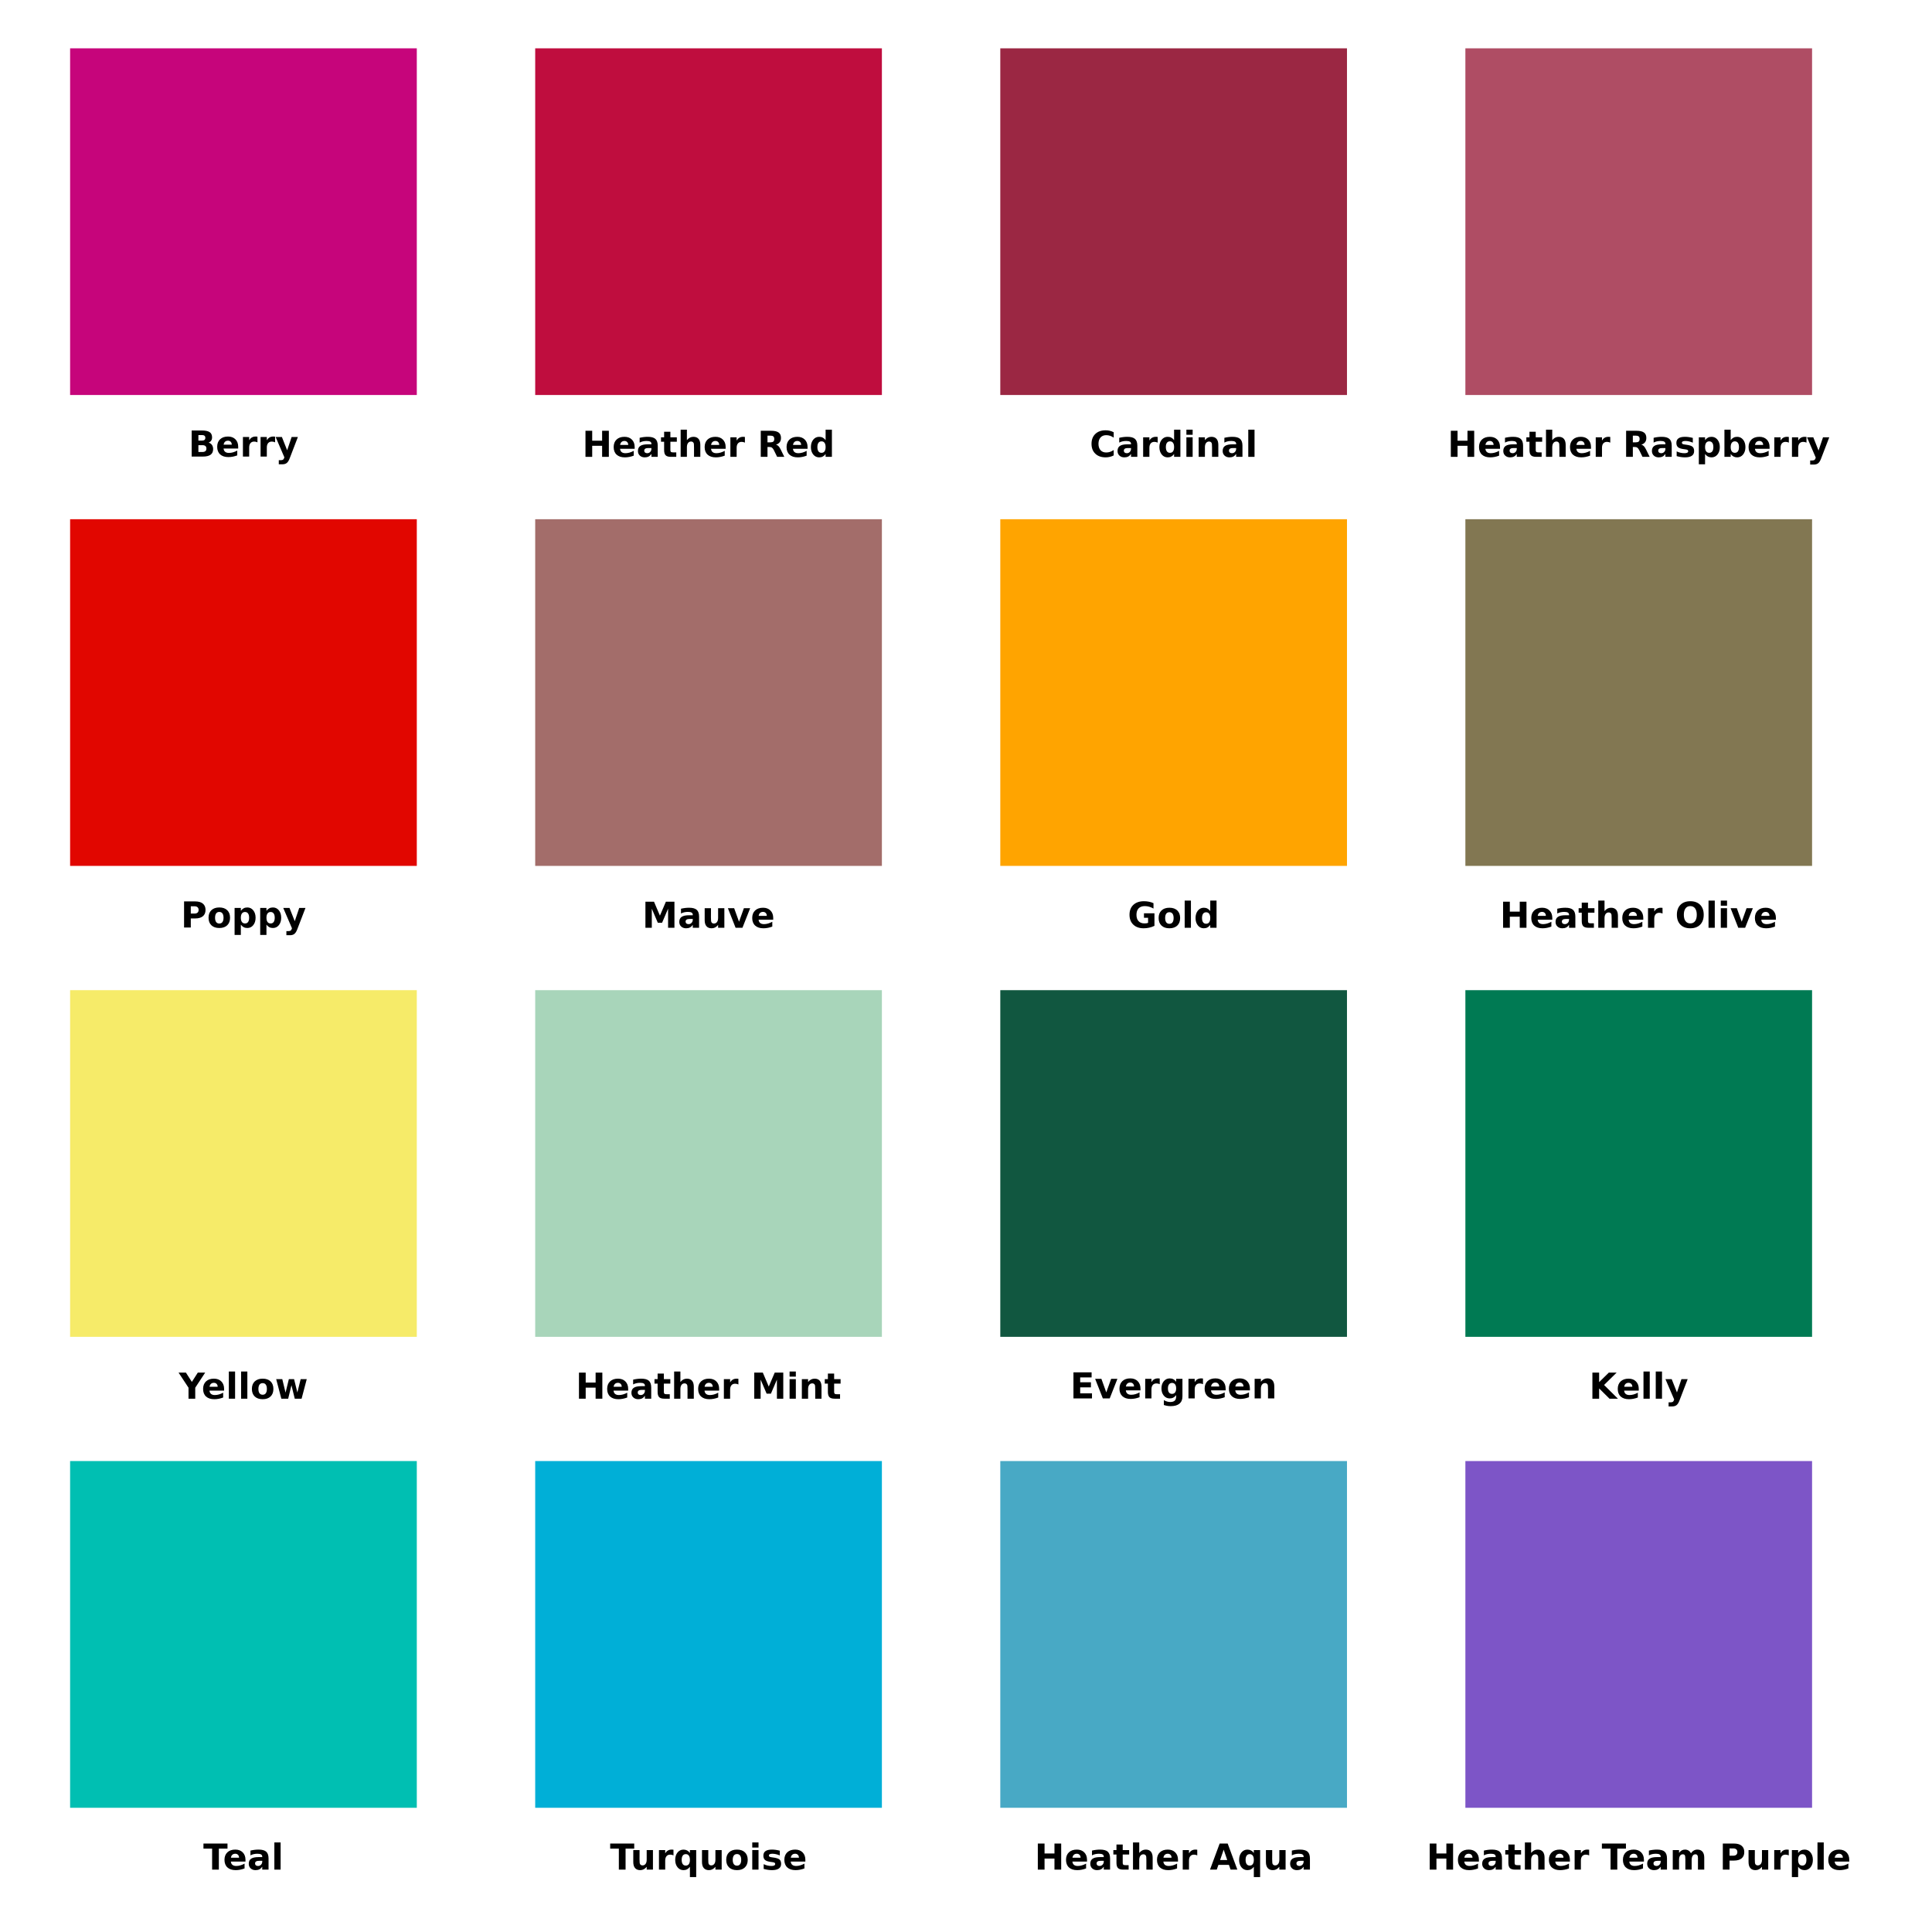
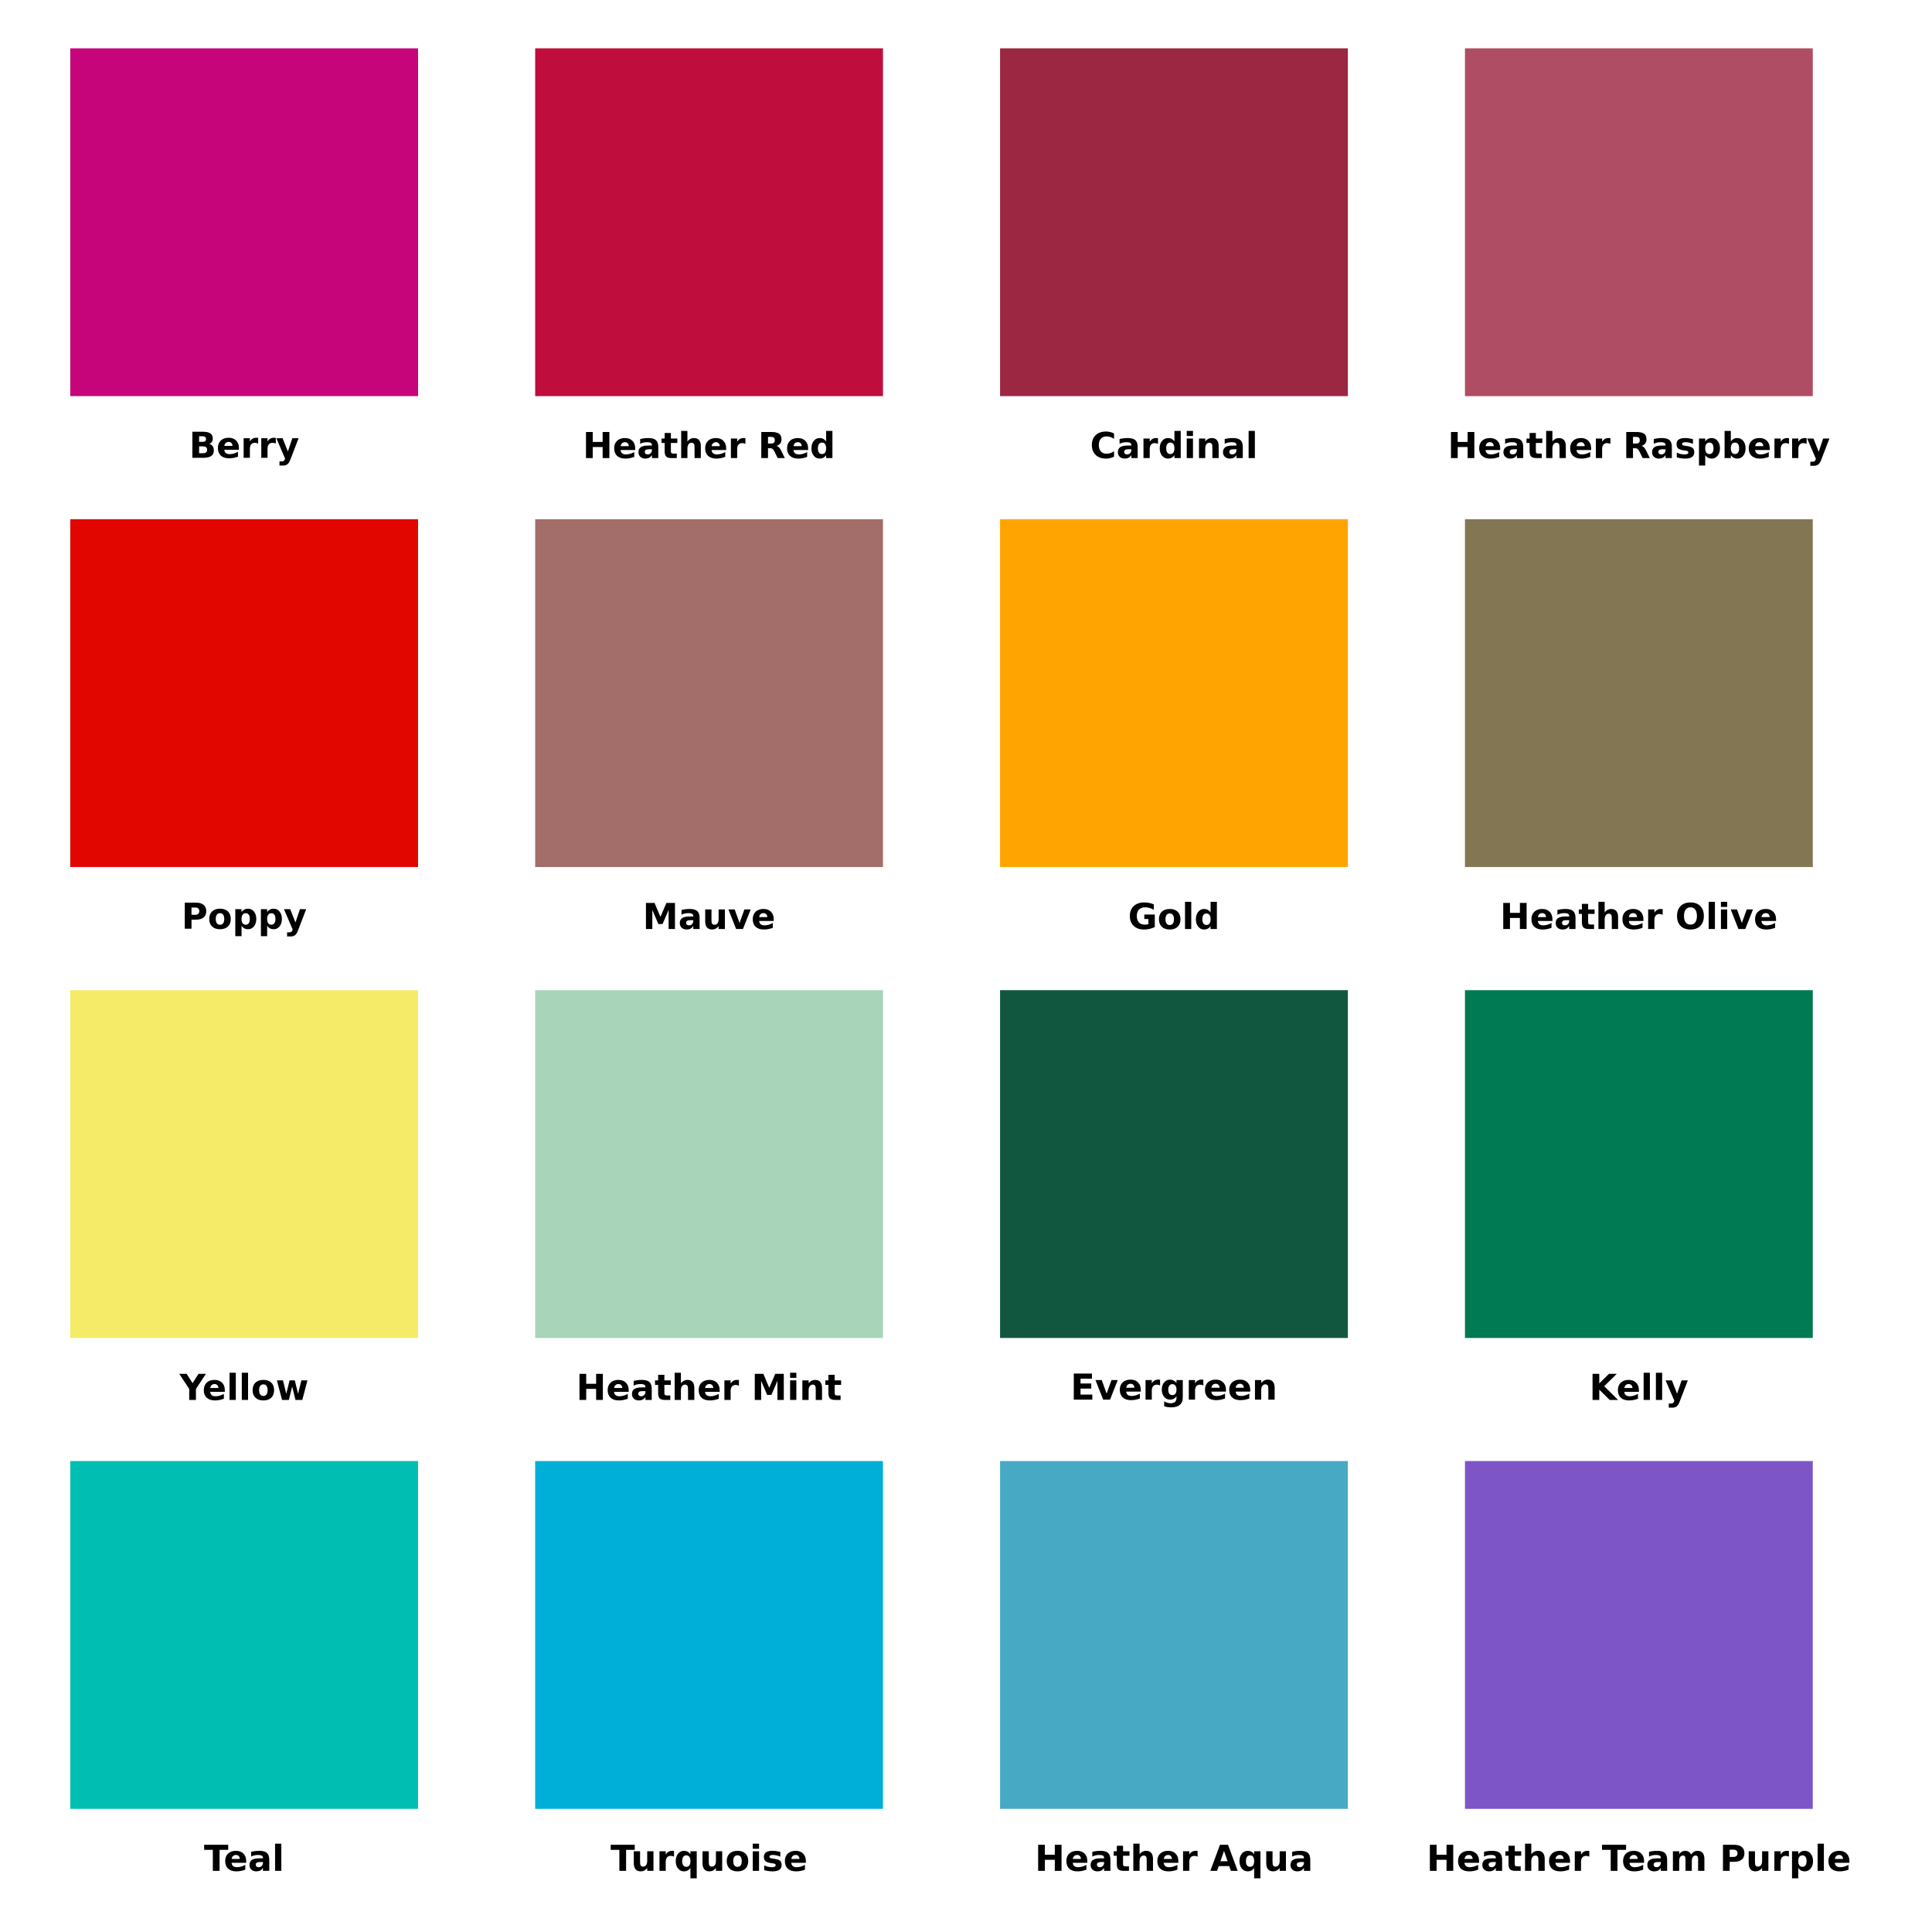
<svg xmlns="http://www.w3.org/2000/svg" xmlns:xlink="http://www.w3.org/1999/xlink" width="432pt" height="432pt" viewBox="0 0 432 432" version="1.1">
  <defs>
    <style type="text/css">*{stroke-linejoin: round; stroke-linecap: butt}</style>
  </defs>
  <g id="figure_1">
    <g id="patch_1">
      <path d="M 0 432  L 432 432  L 432 0  L 0 0  z " style="fill: #ffffff" />
    </g>
    <g id="axes_1">
      <g id="patch_2">
-         <path d="M 15.676 88.322  L 93.198 88.322  L 93.198 10.8  L 15.676 10.8  z " clip-path="url(#p5b989c4ac9)" style="fill: #c6057b" />
+         <path d="M 15.71 88.572  L 93.481 88.572  L 93.481 10.8  L 15.71 10.8  z " clip-path="url(#p009853cf66)" style="fill: #c6057b" />
      </g>
      <g id="text_1">
-         <g transform="translate(42.12294 102.0902) scale(0.08 -0.08)">
+         <g transform="translate(42.28114 102.3652) scale(0.08 -0.08)">
          <defs>
            <path id="DejaVuSans-Bold-42" d="M 2456 2859  Q 2741 2859 2887 2984  Q 3034 3109 3034 3353  Q 3034 3594 2887 3720  Q 2741 3847 2456 3847  L 1791 3847  L 1791 2859  L 2456 2859  z M 2497 819  Q 2859 819 3042 972  Q 3225 1125 3225 1434  Q 3225 1738 3044 1889  Q 2863 2041 2497 2041  L 1791 2041  L 1791 819  L 2497 819  z M 3616 2497  Q 4003 2384 4215 2081  Q 4428 1778 4428 1338  Q 4428 663 3972 331  Q 3516 0 2584 0  L 588 0  L 588 4666  L 2394 4666  Q 3366 4666 3802 4372  Q 4238 4078 4238 3431  Q 4238 3091 4078 2852  Q 3919 2613 3616 2497  z " transform="scale(0.015625)" />
            <path id="DejaVuSans-Bold-65" d="M 4031 1759  L 4031 1441  L 1416 1441  Q 1456 1047 1700 850  Q 1944 653 2381 653  Q 2734 653 3104 758  Q 3475 863 3866 1075  L 3866 213  Q 3469 63 3072 -14  Q 2675 -91 2278 -91  Q 1328 -91 801 392  Q 275 875 275 1747  Q 275 2603 792 3093  Q 1309 3584 2216 3584  Q 3041 3584 3536 3087  Q 4031 2591 4031 1759  z M 2881 2131  Q 2881 2450 2695 2645  Q 2509 2841 2209 2841  Q 1884 2841 1681 2658  Q 1478 2475 1428 2131  L 2881 2131  z " transform="scale(0.015625)" />
            <path id="DejaVuSans-Bold-72" d="M 3138 2547  Q 2991 2616 2845 2648  Q 2700 2681 2553 2681  Q 2122 2681 1889 2404  Q 1656 2128 1656 1613  L 1656 0  L 538 0  L 538 3500  L 1656 3500  L 1656 2925  Q 1872 3269 2151 3426  Q 2431 3584 2822 3584  Q 2878 3584 2943 3579  Q 3009 3575 3134 3559  L 3138 2547  z " transform="scale(0.015625)" />
            <path id="DejaVuSans-Bold-79" d="M 78 3500  L 1197 3500  L 2138 1125  L 2938 3500  L 4056 3500  L 2584 -331  Q 2363 -916 2067 -1148  Q 1772 -1381 1288 -1381  L 641 -1381  L 641 -647  L 991 -647  Q 1275 -647 1404 -556  Q 1534 -466 1606 -231  L 1638 -134  L 78 3500  z " transform="scale(0.015625)" />
          </defs>
          <use xlink:href="#DejaVuSans-Bold-42" />
          <use xlink:href="#DejaVuSans-Bold-65" transform="translate(76.2207 0)" />
          <use xlink:href="#DejaVuSans-Bold-72" transform="translate(144.043 0)" />
          <use xlink:href="#DejaVuSans-Bold-72" transform="translate(193.3594 0)" />
          <use xlink:href="#DejaVuSans-Bold-79" transform="translate(242.6758 0)" />
        </g>
      </g>
    </g>
    <g id="axes_2">
      <g id="patch_3">
-         <path d="M 119.672 88.322  L 197.193 88.322  L 197.193 10.8  L 119.672 10.8  z " clip-path="url(#p16e5c18178)" style="fill: #bf0d3e" />
+         <path d="M 119.663 88.572  L 197.435 88.572  L 197.435 10.8  L 119.663 10.8  z " clip-path="url(#pc8f403472d)" style="fill: #bf0d3e" />
      </g>
      <g id="text_2">
-         <g transform="translate(130.1787 102.1527) scale(0.08 -0.08)">
+         <g transform="translate(130.2952 102.4277) scale(0.08 -0.08)">
          <defs>
            <path id="DejaVuSans-Bold-48" d="M 588 4666  L 1791 4666  L 1791 2888  L 3566 2888  L 3566 4666  L 4769 4666  L 4769 0  L 3566 0  L 3566 1978  L 1791 1978  L 1791 0  L 588 0  L 588 4666  z " transform="scale(0.015625)" />
            <path id="DejaVuSans-Bold-61" d="M 2106 1575  Q 1756 1575 1579 1456  Q 1403 1338 1403 1106  Q 1403 894 1545 773  Q 1688 653 1941 653  Q 2256 653 2472 879  Q 2688 1106 2688 1447  L 2688 1575  L 2106 1575  z M 3816 1997  L 3816 0  L 2688 0  L 2688 519  Q 2463 200 2181 54  Q 1900 -91 1497 -91  Q 953 -91 614 226  Q 275 544 275 1050  Q 275 1666 698 1953  Q 1122 2241 2028 2241  L 2688 2241  L 2688 2328  Q 2688 2594 2478 2717  Q 2269 2841 1825 2841  Q 1466 2841 1156 2769  Q 847 2697 581 2553  L 581 3406  Q 941 3494 1303 3539  Q 1666 3584 2028 3584  Q 2975 3584 3395 3211  Q 3816 2838 3816 1997  z " transform="scale(0.015625)" />
            <path id="DejaVuSans-Bold-74" d="M 1759 4494  L 1759 3500  L 2913 3500  L 2913 2700  L 1759 2700  L 1759 1216  Q 1759 972 1856 886  Q 1953 800 2241 800  L 2816 800  L 2816 0  L 1856 0  Q 1194 0 917 276  Q 641 553 641 1216  L 641 2700  L 84 2700  L 84 3500  L 641 3500  L 641 4494  L 1759 4494  z " transform="scale(0.015625)" />
            <path id="DejaVuSans-Bold-68" d="M 4056 2131  L 4056 0  L 2931 0  L 2931 347  L 2931 1625  Q 2931 2084 2911 2256  Q 2891 2428 2841 2509  Q 2775 2619 2662 2680  Q 2550 2741 2406 2741  Q 2056 2741 1856 2470  Q 1656 2200 1656 1722  L 1656 0  L 538 0  L 538 4863  L 1656 4863  L 1656 2988  Q 1909 3294 2193 3439  Q 2478 3584 2822 3584  Q 3428 3584 3742 3212  Q 4056 2841 4056 2131  z " transform="scale(0.015625)" />
            <path id="DejaVuSans-Bold-20" transform="scale(0.015625)" />
            <path id="DejaVuSans-Bold-52" d="M 2297 2597  Q 2675 2597 2839 2737  Q 3003 2878 3003 3200  Q 3003 3519 2839 3656  Q 2675 3794 2297 3794  L 1791 3794  L 1791 2597  L 2297 2597  z M 1791 1766  L 1791 0  L 588 0  L 588 4666  L 2425 4666  Q 3347 4666 3776 4356  Q 4206 4047 4206 3378  Q 4206 2916 3982 2619  Q 3759 2322 3309 2181  Q 3556 2125 3751 1926  Q 3947 1728 4147 1325  L 4800 0  L 3519 0  L 2950 1159  Q 2778 1509 2601 1637  Q 2425 1766 2131 1766  L 1791 1766  z " transform="scale(0.015625)" />
            <path id="DejaVuSans-Bold-64" d="M 2919 2988  L 2919 4863  L 4044 4863  L 4044 0  L 2919 0  L 2919 506  Q 2688 197 2409 53  Q 2131 -91 1766 -91  Q 1119 -91 703 423  Q 288 938 288 1747  Q 288 2556 703 3070  Q 1119 3584 1766 3584  Q 2128 3584 2408 3439  Q 2688 3294 2919 2988  z M 2181 722  Q 2541 722 2730 984  Q 2919 1247 2919 1747  Q 2919 2247 2730 2509  Q 2541 2772 2181 2772  Q 1825 2772 1636 2509  Q 1447 2247 1447 1747  Q 1447 1247 1636 984  Q 1825 722 2181 722  z " transform="scale(0.015625)" />
          </defs>
          <use xlink:href="#DejaVuSans-Bold-48" />
          <use xlink:href="#DejaVuSans-Bold-65" transform="translate(83.69141 0)" />
          <use xlink:href="#DejaVuSans-Bold-61" transform="translate(151.5137 0)" />
          <use xlink:href="#DejaVuSans-Bold-74" transform="translate(218.9941 0)" />
          <use xlink:href="#DejaVuSans-Bold-68" transform="translate(266.7969 0)" />
          <use xlink:href="#DejaVuSans-Bold-65" transform="translate(337.9883 0)" />
          <use xlink:href="#DejaVuSans-Bold-72" transform="translate(405.8105 0)" />
          <use xlink:href="#DejaVuSans-Bold-20" transform="translate(455.127 0)" />
          <use xlink:href="#DejaVuSans-Bold-52" transform="translate(489.9414 0)" />
          <use xlink:href="#DejaVuSans-Bold-65" transform="translate(566.9434 0)" />
          <use xlink:href="#DejaVuSans-Bold-64" transform="translate(634.7656 0)" />
        </g>
      </g>
    </g>
    <g id="axes_3">
      <g id="patch_4">
-         <path d="M 223.667 88.322  L 301.188 88.322  L 301.188 10.8  L 223.667 10.8  z " clip-path="url(#p3814ba5312)" style="fill: #9b2743" />
+         <path d="M 223.616 88.572  L 301.388 88.572  L 301.388 10.8  L 223.616 10.8  z " clip-path="url(#p5f9354e56d)" style="fill: #9b2743" />
      </g>
      <g id="text_3">
-         <g transform="translate(243.6676 102.1527) scale(0.08 -0.08)">
+         <g transform="translate(243.7424 102.4277) scale(0.08 -0.08)">
          <defs>
            <path id="DejaVuSans-Bold-43" d="M 4288 256  Q 3956 84 3597 -3  Q 3238 -91 2847 -91  Q 1681 -91 1000 561  Q 319 1213 319 2328  Q 319 3447 1000 4098  Q 1681 4750 2847 4750  Q 3238 4750 3597 4662  Q 3956 4575 4288 4403  L 4288 3438  Q 3953 3666 3628 3772  Q 3303 3878 2944 3878  Q 2300 3878 1931 3465  Q 1563 3053 1563 2328  Q 1563 1606 1931 1193  Q 2300 781 2944 781  Q 3303 781 3628 887  Q 3953 994 4288 1222  L 4288 256  z " transform="scale(0.015625)" />
            <path id="DejaVuSans-Bold-69" d="M 538 3500  L 1656 3500  L 1656 0  L 538 0  L 538 3500  z M 538 4863  L 1656 4863  L 1656 3950  L 538 3950  L 538 4863  z " transform="scale(0.015625)" />
            <path id="DejaVuSans-Bold-6e" d="M 4056 2131  L 4056 0  L 2931 0  L 2931 347  L 2931 1631  Q 2931 2084 2911 2256  Q 2891 2428 2841 2509  Q 2775 2619 2662 2680  Q 2550 2741 2406 2741  Q 2056 2741 1856 2470  Q 1656 2200 1656 1722  L 1656 0  L 538 0  L 538 3500  L 1656 3500  L 1656 2988  Q 1909 3294 2193 3439  Q 2478 3584 2822 3584  Q 3428 3584 3742 3212  Q 4056 2841 4056 2131  z " transform="scale(0.015625)" />
            <path id="DejaVuSans-Bold-6c" d="M 538 4863  L 1656 4863  L 1656 0  L 538 0  L 538 4863  z " transform="scale(0.015625)" />
          </defs>
          <use xlink:href="#DejaVuSans-Bold-43" />
          <use xlink:href="#DejaVuSans-Bold-61" transform="translate(73.38867 0)" />
          <use xlink:href="#DejaVuSans-Bold-72" transform="translate(140.8691 0)" />
          <use xlink:href="#DejaVuSans-Bold-64" transform="translate(190.1855 0)" />
          <use xlink:href="#DejaVuSans-Bold-69" transform="translate(261.7676 0)" />
          <use xlink:href="#DejaVuSans-Bold-6e" transform="translate(296.0449 0)" />
          <use xlink:href="#DejaVuSans-Bold-61" transform="translate(367.2363 0)" />
          <use xlink:href="#DejaVuSans-Bold-6c" transform="translate(434.7168 0)" />
        </g>
      </g>
    </g>
    <g id="axes_4">
      <g id="patch_5">
-         <path d="M 327.662 88.322  L 405.184 88.322  L 405.184 10.8  L 327.662 10.8  z " clip-path="url(#p63f31036fd)" style="fill: #af4d64" />
+         <path d="M 327.57 88.572  L 405.342 88.572  L 405.342 10.8  L 327.57 10.8  z " clip-path="url(#p5ea2ff42f0)" style="fill: #af4d64" />
      </g>
      <g id="text_4">
-         <g transform="translate(323.6734 102.1527) scale(0.08 -0.08)">
+         <g transform="translate(323.7064 102.4277) scale(0.08 -0.08)">
          <defs>
            <path id="DejaVuSans-Bold-73" d="M 3272 3391  L 3272 2541  Q 2913 2691 2578 2766  Q 2244 2841 1947 2841  Q 1628 2841 1473 2761  Q 1319 2681 1319 2516  Q 1319 2381 1436 2309  Q 1553 2238 1856 2203  L 2053 2175  Q 2913 2066 3209 1816  Q 3506 1566 3506 1031  Q 3506 472 3093 190  Q 2681 -91 1863 -91  Q 1516 -91 1145 -36  Q 775 19 384 128  L 384 978  Q 719 816 1070 734  Q 1422 653 1784 653  Q 2113 653 2278 743  Q 2444 834 2444 1013  Q 2444 1163 2330 1236  Q 2216 1309 1875 1350  L 1678 1375  Q 931 1469 631 1722  Q 331 1975 331 2491  Q 331 3047 712 3315  Q 1094 3584 1881 3584  Q 2191 3584 2531 3537  Q 2872 3491 3272 3391  z " transform="scale(0.015625)" />
            <path id="DejaVuSans-Bold-70" d="M 1656 506  L 1656 -1331  L 538 -1331  L 538 3500  L 1656 3500  L 1656 2988  Q 1888 3294 2169 3439  Q 2450 3584 2816 3584  Q 3463 3584 3878 3070  Q 4294 2556 4294 1747  Q 4294 938 3878 423  Q 3463 -91 2816 -91  Q 2450 -91 2169 54  Q 1888 200 1656 506  z M 2400 2772  Q 2041 2772 1848 2508  Q 1656 2244 1656 1747  Q 1656 1250 1848 986  Q 2041 722 2400 722  Q 2759 722 2948 984  Q 3138 1247 3138 1747  Q 3138 2247 2948 2509  Q 2759 2772 2400 2772  z " transform="scale(0.015625)" />
            <path id="DejaVuSans-Bold-62" d="M 2400 722  Q 2759 722 2948 984  Q 3138 1247 3138 1747  Q 3138 2247 2948 2509  Q 2759 2772 2400 2772  Q 2041 2772 1848 2508  Q 1656 2244 1656 1747  Q 1656 1250 1848 986  Q 2041 722 2400 722  z M 1656 2988  Q 1888 3294 2169 3439  Q 2450 3584 2816 3584  Q 3463 3584 3878 3070  Q 4294 2556 4294 1747  Q 4294 938 3878 423  Q 3463 -91 2816 -91  Q 2450 -91 2169 54  Q 1888 200 1656 506  L 1656 0  L 538 0  L 538 4863  L 1656 4863  L 1656 2988  z " transform="scale(0.015625)" />
          </defs>
          <use xlink:href="#DejaVuSans-Bold-48" />
          <use xlink:href="#DejaVuSans-Bold-65" transform="translate(83.69141 0)" />
          <use xlink:href="#DejaVuSans-Bold-61" transform="translate(151.5137 0)" />
          <use xlink:href="#DejaVuSans-Bold-74" transform="translate(218.9941 0)" />
          <use xlink:href="#DejaVuSans-Bold-68" transform="translate(266.7969 0)" />
          <use xlink:href="#DejaVuSans-Bold-65" transform="translate(337.9883 0)" />
          <use xlink:href="#DejaVuSans-Bold-72" transform="translate(405.8105 0)" />
          <use xlink:href="#DejaVuSans-Bold-20" transform="translate(455.127 0)" />
          <use xlink:href="#DejaVuSans-Bold-52" transform="translate(489.9414 0)" />
          <use xlink:href="#DejaVuSans-Bold-61" transform="translate(566.9434 0)" />
          <use xlink:href="#DejaVuSans-Bold-73" transform="translate(634.4238 0)" />
          <use xlink:href="#DejaVuSans-Bold-70" transform="translate(693.9453 0)" />
          <use xlink:href="#DejaVuSans-Bold-62" transform="translate(765.5273 0)" />
          <use xlink:href="#DejaVuSans-Bold-65" transform="translate(837.1094 0)" />
          <use xlink:href="#DejaVuSans-Bold-72" transform="translate(904.9316 0)" />
          <use xlink:href="#DejaVuSans-Bold-72" transform="translate(954.248 0)" />
          <use xlink:href="#DejaVuSans-Bold-79" transform="translate(1003.564 0)" />
        </g>
      </g>
    </g>
    <g id="axes_5">
      <g id="patch_6">
-         <path d="M 15.676 193.622  L 93.198 193.622  L 93.198 116.1  L 15.676 116.1  z " clip-path="url(#paeb6bfae16)" style="fill: #e10600" />
+         <path d="M 15.71 193.872  L 93.481 193.872  L 93.481 116.1  L 15.71 116.1  z " clip-path="url(#p0b64bc4ee8)" style="fill: #e10600" />
      </g>
      <g id="text_5">
-         <g transform="translate(40.42356 207.3902) scale(0.08 -0.08)">
+         <g transform="translate(40.58177 207.6652) scale(0.08 -0.08)">
          <defs>
            <path id="DejaVuSans-Bold-50" d="M 588 4666  L 2584 4666  Q 3475 4666 3951 4270  Q 4428 3875 4428 3144  Q 4428 2409 3951 2014  Q 3475 1619 2584 1619  L 1791 1619  L 1791 0  L 588 0  L 588 4666  z M 1791 3794  L 1791 2491  L 2456 2491  Q 2806 2491 2997 2661  Q 3188 2831 3188 3144  Q 3188 3456 2997 3625  Q 2806 3794 2456 3794  L 1791 3794  z " transform="scale(0.015625)" />
            <path id="DejaVuSans-Bold-6f" d="M 2203 2784  Q 1831 2784 1636 2517  Q 1441 2250 1441 1747  Q 1441 1244 1636 976  Q 1831 709 2203 709  Q 2569 709 2762 976  Q 2956 1244 2956 1747  Q 2956 2250 2762 2517  Q 2569 2784 2203 2784  z M 2203 3584  Q 3106 3584 3614 3096  Q 4122 2609 4122 1747  Q 4122 884 3614 396  Q 3106 -91 2203 -91  Q 1297 -91 786 396  Q 275 884 275 1747  Q 275 2609 786 3096  Q 1297 3584 2203 3584  z " transform="scale(0.015625)" />
          </defs>
          <use xlink:href="#DejaVuSans-Bold-50" />
          <use xlink:href="#DejaVuSans-Bold-6f" transform="translate(73.29102 0)" />
          <use xlink:href="#DejaVuSans-Bold-70" transform="translate(141.9922 0)" />
          <use xlink:href="#DejaVuSans-Bold-70" transform="translate(213.5742 0)" />
          <use xlink:href="#DejaVuSans-Bold-79" transform="translate(285.1562 0)" />
        </g>
      </g>
    </g>
    <g id="axes_6">
      <g id="patch_7">
-         <path d="M 119.672 193.622  L 197.193 193.622  L 197.193 116.1  L 119.672 116.1  z " clip-path="url(#p9d26461c7c)" style="fill: #a36d6a" />
+         <path d="M 119.663 193.872  L 197.435 193.872  L 197.435 116.1  L 119.663 116.1  z " clip-path="url(#p8a5b1b2c78)" style="fill: #a36d6a" />
      </g>
      <g id="text_6">
-         <g transform="translate(143.5843 207.4527) scale(0.08 -0.08)">
+         <g transform="translate(143.7008 207.7277) scale(0.08 -0.08)">
          <defs>
            <path id="DejaVuSans-Bold-4d" d="M 588 4666  L 2119 4666  L 3181 2169  L 4250 4666  L 5778 4666  L 5778 0  L 4641 0  L 4641 3413  L 3566 897  L 2803 897  L 1728 3413  L 1728 0  L 588 0  L 588 4666  z " transform="scale(0.015625)" />
            <path id="DejaVuSans-Bold-75" d="M 500 1363  L 500 3500  L 1625 3500  L 1625 3150  Q 1625 2866 1622 2436  Q 1619 2006 1619 1863  Q 1619 1441 1641 1255  Q 1663 1069 1716 984  Q 1784 875 1895 815  Q 2006 756 2150 756  Q 2500 756 2700 1025  Q 2900 1294 2900 1772  L 2900 3500  L 4019 3500  L 4019 0  L 2900 0  L 2900 506  Q 2647 200 2364 54  Q 2081 -91 1741 -91  Q 1134 -91 817 281  Q 500 653 500 1363  z " transform="scale(0.015625)" />
            <path id="DejaVuSans-Bold-76" d="M 97 3500  L 1216 3500  L 2088 1081  L 2956 3500  L 4078 3500  L 2700 0  L 1472 0  L 97 3500  z " transform="scale(0.015625)" />
          </defs>
          <use xlink:href="#DejaVuSans-Bold-4d" />
          <use xlink:href="#DejaVuSans-Bold-61" transform="translate(99.51172 0)" />
          <use xlink:href="#DejaVuSans-Bold-75" transform="translate(166.9922 0)" />
          <use xlink:href="#DejaVuSans-Bold-76" transform="translate(238.1836 0)" />
          <use xlink:href="#DejaVuSans-Bold-65" transform="translate(303.3691 0)" />
        </g>
      </g>
    </g>
    <g id="axes_7">
      <g id="patch_8">
-         <path d="M 223.667 193.622  L 301.188 193.622  L 301.188 116.1  L 223.667 116.1  z " clip-path="url(#pe2c885ca69)" style="fill: #ffa400" />
+         <path d="M 223.616 193.872  L 301.388 193.872  L 301.388 116.1  L 223.616 116.1  z " clip-path="url(#p54ffe90878)" style="fill: #ffa400" />
      </g>
      <g id="text_7">
-         <g transform="translate(252.162 207.4527) scale(0.08 -0.08)">
+         <g transform="translate(252.2367 207.7277) scale(0.08 -0.08)">
          <defs>
            <path id="DejaVuSans-Bold-47" d="M 4781 347  Q 4331 128 3847 18  Q 3363 -91 2847 -91  Q 1681 -91 1000 561  Q 319 1213 319 2328  Q 319 3456 1012 4103  Q 1706 4750 2913 4750  Q 3378 4750 3804 4662  Q 4231 4575 4609 4403  L 4609 3438  Q 4219 3659 3833 3768  Q 3447 3878 3059 3878  Q 2341 3878 1952 3476  Q 1563 3075 1563 2328  Q 1563 1588 1938 1184  Q 2313 781 3003 781  Q 3191 781 3352 804  Q 3513 828 3641 878  L 3641 1784  L 2906 1784  L 2906 2591  L 4781 2591  L 4781 347  z " transform="scale(0.015625)" />
          </defs>
          <use xlink:href="#DejaVuSans-Bold-47" />
          <use xlink:href="#DejaVuSans-Bold-6f" transform="translate(82.08008 0)" />
          <use xlink:href="#DejaVuSans-Bold-6c" transform="translate(150.7812 0)" />
          <use xlink:href="#DejaVuSans-Bold-64" transform="translate(185.0586 0)" />
        </g>
      </g>
    </g>
    <g id="axes_8">
      <g id="patch_9">
-         <path d="M 327.662 193.622  L 405.184 193.622  L 405.184 116.1  L 327.662 116.1  z " clip-path="url(#p400e03084e)" style="fill: #827752" />
+         <path d="M 327.57 193.872  L 405.342 193.872  L 405.342 116.1  L 327.57 116.1  z " clip-path="url(#p622cb3d334)" style="fill: #827752" />
      </g>
      <g id="text_8">
-         <g transform="translate(335.3615 207.4527) scale(0.08 -0.08)">
+         <g transform="translate(335.3945 207.7277) scale(0.08 -0.08)">
          <defs>
            <path id="DejaVuSans-Bold-4f" d="M 2719 3878  Q 2169 3878 1866 3472  Q 1563 3066 1563 2328  Q 1563 1594 1866 1187  Q 2169 781 2719 781  Q 3272 781 3575 1187  Q 3878 1594 3878 2328  Q 3878 3066 3575 3472  Q 3272 3878 2719 3878  z M 2719 4750  Q 3844 4750 4481 4106  Q 5119 3463 5119 2328  Q 5119 1197 4481 553  Q 3844 -91 2719 -91  Q 1597 -91 958 553  Q 319 1197 319 2328  Q 319 3463 958 4106  Q 1597 4750 2719 4750  z " transform="scale(0.015625)" />
          </defs>
          <use xlink:href="#DejaVuSans-Bold-48" />
          <use xlink:href="#DejaVuSans-Bold-65" transform="translate(83.69141 0)" />
          <use xlink:href="#DejaVuSans-Bold-61" transform="translate(151.5137 0)" />
          <use xlink:href="#DejaVuSans-Bold-74" transform="translate(218.9941 0)" />
          <use xlink:href="#DejaVuSans-Bold-68" transform="translate(266.7969 0)" />
          <use xlink:href="#DejaVuSans-Bold-65" transform="translate(337.9883 0)" />
          <use xlink:href="#DejaVuSans-Bold-72" transform="translate(405.8105 0)" />
          <use xlink:href="#DejaVuSans-Bold-20" transform="translate(455.127 0)" />
          <use xlink:href="#DejaVuSans-Bold-4f" transform="translate(489.9414 0)" />
          <use xlink:href="#DejaVuSans-Bold-6c" transform="translate(574.9512 0)" />
          <use xlink:href="#DejaVuSans-Bold-69" transform="translate(609.2285 0)" />
          <use xlink:href="#DejaVuSans-Bold-76" transform="translate(643.5059 0)" />
          <use xlink:href="#DejaVuSans-Bold-65" transform="translate(708.6914 0)" />
        </g>
      </g>
    </g>
    <g id="axes_9">
      <g id="patch_10">
-         <path d="M 15.676 298.922  L 93.198 298.922  L 93.198 221.4  L 15.676 221.4  z " clip-path="url(#p29c3cf11bc)" style="fill: #f6eb69" />
+         <path d="M 15.71 299.172  L 93.481 299.172  L 93.481 221.4  L 15.71 221.4  z " clip-path="url(#p9ad93cfd12)" style="fill: #f6eb69" />
      </g>
      <g id="text_9">
-         <g transform="translate(40.00669 312.7527) scale(0.08 -0.08)">
+         <g transform="translate(40.16489 313.0277) scale(0.08 -0.08)">
          <defs>
            <path id="DejaVuSans-Bold-59" d="M -63 4666  L 1253 4666  L 2316 3003  L 3378 4666  L 4697 4666  L 2919 1966  L 2919 0  L 1716 0  L 1716 1966  L -63 4666  z " transform="scale(0.015625)" />
            <path id="DejaVuSans-Bold-77" d="M 225 3500  L 1313 3500  L 1900 1088  L 2491 3500  L 3425 3500  L 4013 1113  L 4603 3500  L 5691 3500  L 4769 0  L 3547 0  L 2956 2406  L 2369 0  L 1147 0  L 225 3500  z " transform="scale(0.015625)" />
          </defs>
          <use xlink:href="#DejaVuSans-Bold-59" />
          <use xlink:href="#DejaVuSans-Bold-65" transform="translate(63.28711 0)" />
          <use xlink:href="#DejaVuSans-Bold-6c" transform="translate(131.1094 0)" />
          <use xlink:href="#DejaVuSans-Bold-6c" transform="translate(165.3867 0)" />
          <use xlink:href="#DejaVuSans-Bold-6f" transform="translate(199.6641 0)" />
          <use xlink:href="#DejaVuSans-Bold-77" transform="translate(268.3652 0)" />
        </g>
      </g>
    </g>
    <g id="axes_10">
      <g id="patch_11">
-         <path d="M 119.672 298.922  L 197.193 298.922  L 197.193 221.4  L 119.672 221.4  z " clip-path="url(#p292bee15b7)" style="fill: #a8d5ba" />
+         <path d="M 119.663 299.172  L 197.435 299.172  L 197.435 221.4  L 119.663 221.4  z " clip-path="url(#p10ac2354b2)" style="fill: #a8d5ba" />
      </g>
      <g id="text_10">
-         <g transform="translate(128.7237 312.7527) scale(0.08 -0.08)">
+         <g transform="translate(128.8402 313.0277) scale(0.08 -0.08)">
          <use xlink:href="#DejaVuSans-Bold-48" />
          <use xlink:href="#DejaVuSans-Bold-65" transform="translate(83.69141 0)" />
          <use xlink:href="#DejaVuSans-Bold-61" transform="translate(151.5137 0)" />
          <use xlink:href="#DejaVuSans-Bold-74" transform="translate(218.9941 0)" />
          <use xlink:href="#DejaVuSans-Bold-68" transform="translate(266.7969 0)" />
          <use xlink:href="#DejaVuSans-Bold-65" transform="translate(337.9883 0)" />
          <use xlink:href="#DejaVuSans-Bold-72" transform="translate(405.8105 0)" />
          <use xlink:href="#DejaVuSans-Bold-20" transform="translate(455.127 0)" />
          <use xlink:href="#DejaVuSans-Bold-4d" transform="translate(489.9414 0)" />
          <use xlink:href="#DejaVuSans-Bold-69" transform="translate(589.4531 0)" />
          <use xlink:href="#DejaVuSans-Bold-6e" transform="translate(623.7305 0)" />
          <use xlink:href="#DejaVuSans-Bold-74" transform="translate(694.9219 0)" />
        </g>
      </g>
    </g>
    <g id="axes_11">
      <g id="patch_12">
-         <path d="M 223.667 298.922  L 301.188 298.922  L 301.188 221.4  L 223.667 221.4  z " clip-path="url(#p0772c25420)" style="fill: #115740" />
+         <path d="M 223.616 299.172  L 301.388 299.172  L 301.388 221.4  L 223.616 221.4  z " clip-path="url(#pa3338d2c35)" style="fill: #115740" />
      </g>
      <g id="text_11">
-         <g transform="translate(239.2926 312.6902) scale(0.08 -0.08)">
+         <g transform="translate(239.3674 312.9652) scale(0.08 -0.08)">
          <defs>
            <path id="DejaVuSans-Bold-45" d="M 588 4666  L 3834 4666  L 3834 3756  L 1791 3756  L 1791 2888  L 3713 2888  L 3713 1978  L 1791 1978  L 1791 909  L 3903 909  L 3903 0  L 588 0  L 588 4666  z " transform="scale(0.015625)" />
            <path id="DejaVuSans-Bold-67" d="M 2919 594  Q 2688 288 2409 144  Q 2131 0 1766 0  Q 1125 0 706 504  Q 288 1009 288 1791  Q 288 2575 706 3076  Q 1125 3578 1766 3578  Q 2131 3578 2409 3434  Q 2688 3291 2919 2981  L 2919 3500  L 4044 3500  L 4044 353  Q 4044 -491 3511 -936  Q 2978 -1381 1966 -1381  Q 1638 -1381 1331 -1331  Q 1025 -1281 716 -1178  L 716 -306  Q 1009 -475 1290 -558  Q 1572 -641 1856 -641  Q 2406 -641 2662 -400  Q 2919 -159 2919 353  L 2919 594  z M 2181 2772  Q 1834 2772 1640 2515  Q 1447 2259 1447 1791  Q 1447 1309 1634 1061  Q 1822 813 2181 813  Q 2531 813 2725 1069  Q 2919 1325 2919 1791  Q 2919 2259 2725 2515  Q 2531 2772 2181 2772  z " transform="scale(0.015625)" />
          </defs>
          <use xlink:href="#DejaVuSans-Bold-45" />
          <use xlink:href="#DejaVuSans-Bold-76" transform="translate(68.31055 0)" />
          <use xlink:href="#DejaVuSans-Bold-65" transform="translate(133.4961 0)" />
          <use xlink:href="#DejaVuSans-Bold-72" transform="translate(201.3184 0)" />
          <use xlink:href="#DejaVuSans-Bold-67" transform="translate(250.6348 0)" />
          <use xlink:href="#DejaVuSans-Bold-72" transform="translate(322.2168 0)" />
          <use xlink:href="#DejaVuSans-Bold-65" transform="translate(371.5332 0)" />
          <use xlink:href="#DejaVuSans-Bold-65" transform="translate(439.3555 0)" />
          <use xlink:href="#DejaVuSans-Bold-6e" transform="translate(507.1777 0)" />
        </g>
      </g>
    </g>
    <g id="axes_12">
      <g id="patch_13">
-         <path d="M 327.662 298.922  L 405.184 298.922  L 405.184 221.4  L 327.662 221.4  z " clip-path="url(#p06ce4eec1a)" style="fill: #007a53" />
+         <path d="M 327.57 299.172  L 405.342 299.172  L 405.342 221.4  L 327.57 221.4  z " clip-path="url(#p45d5bf7054)" style="fill: #007a53" />
      </g>
      <g id="text_12">
-         <g transform="translate(355.3302 312.7527) scale(0.08 -0.08)">
+         <g transform="translate(355.3633 313.0277) scale(0.08 -0.08)">
          <defs>
            <path id="DejaVuSans-Bold-4b" d="M 588 4666  L 1791 4666  L 1791 2963  L 3525 4666  L 4922 4666  L 2675 2456  L 5153 0  L 3647 0  L 1791 1838  L 1791 0  L 588 0  L 588 4666  z " transform="scale(0.015625)" />
          </defs>
          <use xlink:href="#DejaVuSans-Bold-4b" />
          <use xlink:href="#DejaVuSans-Bold-65" transform="translate(75.74023 0)" />
          <use xlink:href="#DejaVuSans-Bold-6c" transform="translate(143.5625 0)" />
          <use xlink:href="#DejaVuSans-Bold-6c" transform="translate(177.8398 0)" />
          <use xlink:href="#DejaVuSans-Bold-79" transform="translate(212.1172 0)" />
        </g>
      </g>
    </g>
    <g id="axes_13">
      <g id="patch_14">
-         <path d="M 15.676 404.222  L 93.198 404.222  L 93.198 326.7  L 15.676 326.7  z " clip-path="url(#p3617b5a650)" style="fill: #00bfb2" />
+         <path d="M 15.71 404.472  L 93.481 404.472  L 93.481 326.7  L 15.71 326.7  z " clip-path="url(#pbeab217c1f)" style="fill: #00bfb2" />
      </g>
      <g id="text_13">
-         <g transform="translate(45.45481 418.0527) scale(0.08 -0.08)">
+         <g transform="translate(45.61302 418.3277) scale(0.08 -0.08)">
          <defs>
            <path id="DejaVuSans-Bold-54" d="M 31 4666  L 4331 4666  L 4331 3756  L 2784 3756  L 2784 0  L 1581 0  L 1581 3756  L 31 3756  L 31 4666  z " transform="scale(0.015625)" />
          </defs>
          <use xlink:href="#DejaVuSans-Bold-54" />
          <use xlink:href="#DejaVuSans-Bold-65" transform="translate(54.96289 0)" />
          <use xlink:href="#DejaVuSans-Bold-61" transform="translate(122.7852 0)" />
          <use xlink:href="#DejaVuSans-Bold-6c" transform="translate(190.2656 0)" />
        </g>
      </g>
    </g>
    <g id="axes_14">
      <g id="patch_15">
-         <path d="M 119.672 404.222  L 197.193 404.222  L 197.193 326.7  L 119.672 326.7  z " clip-path="url(#pe8ab419295)" style="fill: #00afd7" />
+         <path d="M 119.663 404.472  L 197.435 404.472  L 197.435 326.7  L 119.663 326.7  z " clip-path="url(#p3701eaf038)" style="fill: #00afd7" />
      </g>
      <g id="text_14">
-         <g transform="translate(136.4 418.0527) scale(0.08 -0.08)">
+         <g transform="translate(136.5164 418.3277) scale(0.08 -0.08)">
          <defs>
            <path id="DejaVuSans-Bold-71" d="M 2181 2772  Q 1825 2772 1636 2509  Q 1447 2247 1447 1747  Q 1447 1247 1636 984  Q 1825 722 2181 722  Q 2541 722 2730 984  Q 2919 1247 2919 1747  Q 2919 2247 2730 2509  Q 2541 2772 2181 2772  z M 2919 506  Q 2688 197 2409 53  Q 2131 -91 1766 -91  Q 1119 -91 703 423  Q 288 938 288 1747  Q 288 2556 703 3067  Q 1119 3578 1766 3578  Q 2131 3578 2409 3434  Q 2688 3291 2919 2981  L 2919 3500  L 4044 3500  L 4044 -1331  L 2919 -1331  L 2919 506  z " transform="scale(0.015625)" />
          </defs>
          <use xlink:href="#DejaVuSans-Bold-54" />
          <use xlink:href="#DejaVuSans-Bold-75" transform="translate(57.21289 0)" />
          <use xlink:href="#DejaVuSans-Bold-72" transform="translate(128.4043 0)" />
          <use xlink:href="#DejaVuSans-Bold-71" transform="translate(177.7207 0)" />
          <use xlink:href="#DejaVuSans-Bold-75" transform="translate(249.3027 0)" />
          <use xlink:href="#DejaVuSans-Bold-6f" transform="translate(320.4941 0)" />
          <use xlink:href="#DejaVuSans-Bold-69" transform="translate(389.1953 0)" />
          <use xlink:href="#DejaVuSans-Bold-73" transform="translate(423.4727 0)" />
          <use xlink:href="#DejaVuSans-Bold-65" transform="translate(482.9941 0)" />
        </g>
      </g>
    </g>
    <g id="axes_15">
      <g id="patch_16">
-         <path d="M 223.667 404.222  L 301.188 404.222  L 301.188 326.7  L 223.667 326.7  z " clip-path="url(#pa9587a0144)" style="fill: #48a9c5" />
+         <path d="M 223.616 404.472  L 301.388 404.472  L 301.388 326.7  L 223.616 326.7  z " clip-path="url(#p09da4b73a2)" style="fill: #48a9c5" />
      </g>
      <g id="text_15">
-         <g transform="translate(231.3245 418.0527) scale(0.08 -0.08)">
+         <g transform="translate(231.3992 418.3277) scale(0.08 -0.08)">
          <defs>
            <path id="DejaVuSans-Bold-41" d="M 3419 850  L 1538 850  L 1241 0  L 31 0  L 1759 4666  L 3194 4666  L 4922 0  L 3713 0  L 3419 850  z M 1838 1716  L 3116 1716  L 2478 3572  L 1838 1716  z " transform="scale(0.015625)" />
          </defs>
          <use xlink:href="#DejaVuSans-Bold-48" />
          <use xlink:href="#DejaVuSans-Bold-65" transform="translate(83.69141 0)" />
          <use xlink:href="#DejaVuSans-Bold-61" transform="translate(151.5137 0)" />
          <use xlink:href="#DejaVuSans-Bold-74" transform="translate(218.9941 0)" />
          <use xlink:href="#DejaVuSans-Bold-68" transform="translate(266.7969 0)" />
          <use xlink:href="#DejaVuSans-Bold-65" transform="translate(337.9883 0)" />
          <use xlink:href="#DejaVuSans-Bold-72" transform="translate(405.8105 0)" />
          <use xlink:href="#DejaVuSans-Bold-20" transform="translate(455.127 0)" />
          <use xlink:href="#DejaVuSans-Bold-41" transform="translate(489.9414 0)" />
          <use xlink:href="#DejaVuSans-Bold-71" transform="translate(567.334 0)" />
          <use xlink:href="#DejaVuSans-Bold-75" transform="translate(638.916 0)" />
          <use xlink:href="#DejaVuSans-Bold-61" transform="translate(710.1074 0)" />
        </g>
      </g>
    </g>
    <g id="axes_16">
      <g id="patch_17">
-         <path d="M 327.662 404.222  L 405.184 404.222  L 405.184 326.7  L 327.662 326.7  z " clip-path="url(#p008f571e58)" style="fill: #7d55c7" />
+         <path d="M 327.57 404.472  L 405.342 404.472  L 405.342 326.7  L 327.57 326.7  z " clip-path="url(#p9fd34a8ae8)" style="fill: #7d55c7" />
      </g>
      <g id="text_16">
-         <g transform="translate(318.954 418.0527) scale(0.08 -0.08)">
+         <g transform="translate(318.987 418.3277) scale(0.08 -0.08)">
          <defs>
            <path id="DejaVuSans-Bold-6d" d="M 3781 2919  Q 3994 3244 4286 3414  Q 4578 3584 4928 3584  Q 5531 3584 5847 3212  Q 6163 2841 6163 2131  L 6163 0  L 5038 0  L 5038 1825  Q 5041 1866 5042 1909  Q 5044 1953 5044 2034  Q 5044 2406 4934 2573  Q 4825 2741 4581 2741  Q 4263 2741 4089 2478  Q 3916 2216 3909 1719  L 3909 0  L 2784 0  L 2784 1825  Q 2784 2406 2684 2573  Q 2584 2741 2328 2741  Q 2006 2741 1831 2477  Q 1656 2213 1656 1722  L 1656 0  L 531 0  L 531 3500  L 1656 3500  L 1656 2988  Q 1863 3284 2130 3434  Q 2397 3584 2719 3584  Q 3081 3584 3359 3409  Q 3638 3234 3781 2919  z " transform="scale(0.015625)" />
          </defs>
          <use xlink:href="#DejaVuSans-Bold-48" />
          <use xlink:href="#DejaVuSans-Bold-65" transform="translate(83.69141 0)" />
          <use xlink:href="#DejaVuSans-Bold-61" transform="translate(151.5137 0)" />
          <use xlink:href="#DejaVuSans-Bold-74" transform="translate(218.9941 0)" />
          <use xlink:href="#DejaVuSans-Bold-68" transform="translate(266.7969 0)" />
          <use xlink:href="#DejaVuSans-Bold-65" transform="translate(337.9883 0)" />
          <use xlink:href="#DejaVuSans-Bold-72" transform="translate(405.8105 0)" />
          <use xlink:href="#DejaVuSans-Bold-20" transform="translate(455.127 0)" />
          <use xlink:href="#DejaVuSans-Bold-54" transform="translate(489.9414 0)" />
          <use xlink:href="#DejaVuSans-Bold-65" transform="translate(544.9043 0)" />
          <use xlink:href="#DejaVuSans-Bold-61" transform="translate(612.7266 0)" />
          <use xlink:href="#DejaVuSans-Bold-6d" transform="translate(680.207 0)" />
          <use xlink:href="#DejaVuSans-Bold-20" transform="translate(784.4062 0)" />
          <use xlink:href="#DejaVuSans-Bold-50" transform="translate(819.2207 0)" />
          <use xlink:href="#DejaVuSans-Bold-75" transform="translate(892.5117 0)" />
          <use xlink:href="#DejaVuSans-Bold-72" transform="translate(963.7031 0)" />
          <use xlink:href="#DejaVuSans-Bold-70" transform="translate(1013.02 0)" />
          <use xlink:href="#DejaVuSans-Bold-6c" transform="translate(1084.602 0)" />
          <use xlink:href="#DejaVuSans-Bold-65" transform="translate(1118.879 0)" />
        </g>
      </g>
    </g>
  </g>
  <defs>
-     <clipPath id="p5b989c4ac9">
-       <rect x="15.676" y="10.8" width="77.522" height="93.026" />
-     </clipPath>
-     <clipPath id="p16e5c18178">
-       <rect x="119.672" y="10.8" width="77.522" height="93.026" />
-     </clipPath>
-     <clipPath id="p3814ba5312">
-       <rect x="223.667" y="10.8" width="77.522" height="93.026" />
-     </clipPath>
-     <clipPath id="p63f31036fd">
-       <rect x="327.662" y="10.8" width="77.522" height="93.026" />
-     </clipPath>
-     <clipPath id="paeb6bfae16">
-       <rect x="15.676" y="116.1" width="77.522" height="93.026" />
-     </clipPath>
-     <clipPath id="p9d26461c7c">
-       <rect x="119.672" y="116.1" width="77.522" height="93.026" />
-     </clipPath>
-     <clipPath id="pe2c885ca69">
-       <rect x="223.667" y="116.1" width="77.522" height="93.026" />
-     </clipPath>
-     <clipPath id="p400e03084e">
-       <rect x="327.662" y="116.1" width="77.522" height="93.026" />
-     </clipPath>
-     <clipPath id="p29c3cf11bc">
-       <rect x="15.676" y="221.4" width="77.522" height="93.026" />
-     </clipPath>
-     <clipPath id="p292bee15b7">
-       <rect x="119.672" y="221.4" width="77.522" height="93.026" />
-     </clipPath>
-     <clipPath id="p0772c25420">
-       <rect x="223.667" y="221.4" width="77.522" height="93.026" />
-     </clipPath>
-     <clipPath id="p06ce4eec1a">
-       <rect x="327.662" y="221.4" width="77.522" height="93.026" />
-     </clipPath>
-     <clipPath id="p3617b5a650">
-       <rect x="15.676" y="326.7" width="77.522" height="93.026" />
-     </clipPath>
-     <clipPath id="pe8ab419295">
-       <rect x="119.672" y="326.7" width="77.522" height="93.026" />
-     </clipPath>
-     <clipPath id="pa9587a0144">
-       <rect x="223.667" y="326.7" width="77.522" height="93.026" />
-     </clipPath>
-     <clipPath id="p008f571e58">
-       <rect x="327.662" y="326.7" width="77.522" height="93.026" />
+     <clipPath id="p009853cf66">
+       <rect x="15.71" y="10.8" width="77.772" height="93.326" />
+     </clipPath>
+     <clipPath id="pc8f403472d">
+       <rect x="119.663" y="10.8" width="77.772" height="93.326" />
+     </clipPath>
+     <clipPath id="p5f9354e56d">
+       <rect x="223.616" y="10.8" width="77.772" height="93.326" />
+     </clipPath>
+     <clipPath id="p5ea2ff42f0">
+       <rect x="327.57" y="10.8" width="77.772" height="93.326" />
+     </clipPath>
+     <clipPath id="p0b64bc4ee8">
+       <rect x="15.71" y="116.1" width="77.772" height="93.326" />
+     </clipPath>
+     <clipPath id="p8a5b1b2c78">
+       <rect x="119.663" y="116.1" width="77.772" height="93.326" />
+     </clipPath>
+     <clipPath id="p54ffe90878">
+       <rect x="223.616" y="116.1" width="77.772" height="93.326" />
+     </clipPath>
+     <clipPath id="p622cb3d334">
+       <rect x="327.57" y="116.1" width="77.772" height="93.326" />
+     </clipPath>
+     <clipPath id="p9ad93cfd12">
+       <rect x="15.71" y="221.4" width="77.772" height="93.326" />
+     </clipPath>
+     <clipPath id="p10ac2354b2">
+       <rect x="119.663" y="221.4" width="77.772" height="93.326" />
+     </clipPath>
+     <clipPath id="pa3338d2c35">
+       <rect x="223.616" y="221.4" width="77.772" height="93.326" />
+     </clipPath>
+     <clipPath id="p45d5bf7054">
+       <rect x="327.57" y="221.4" width="77.772" height="93.326" />
+     </clipPath>
+     <clipPath id="pbeab217c1f">
+       <rect x="15.71" y="326.7" width="77.772" height="93.326" />
+     </clipPath>
+     <clipPath id="p3701eaf038">
+       <rect x="119.663" y="326.7" width="77.772" height="93.326" />
+     </clipPath>
+     <clipPath id="p09da4b73a2">
+       <rect x="223.616" y="326.7" width="77.772" height="93.326" />
+     </clipPath>
+     <clipPath id="p9fd34a8ae8">
+       <rect x="327.57" y="326.7" width="77.772" height="93.326" />
    </clipPath>
  </defs>
</svg>
